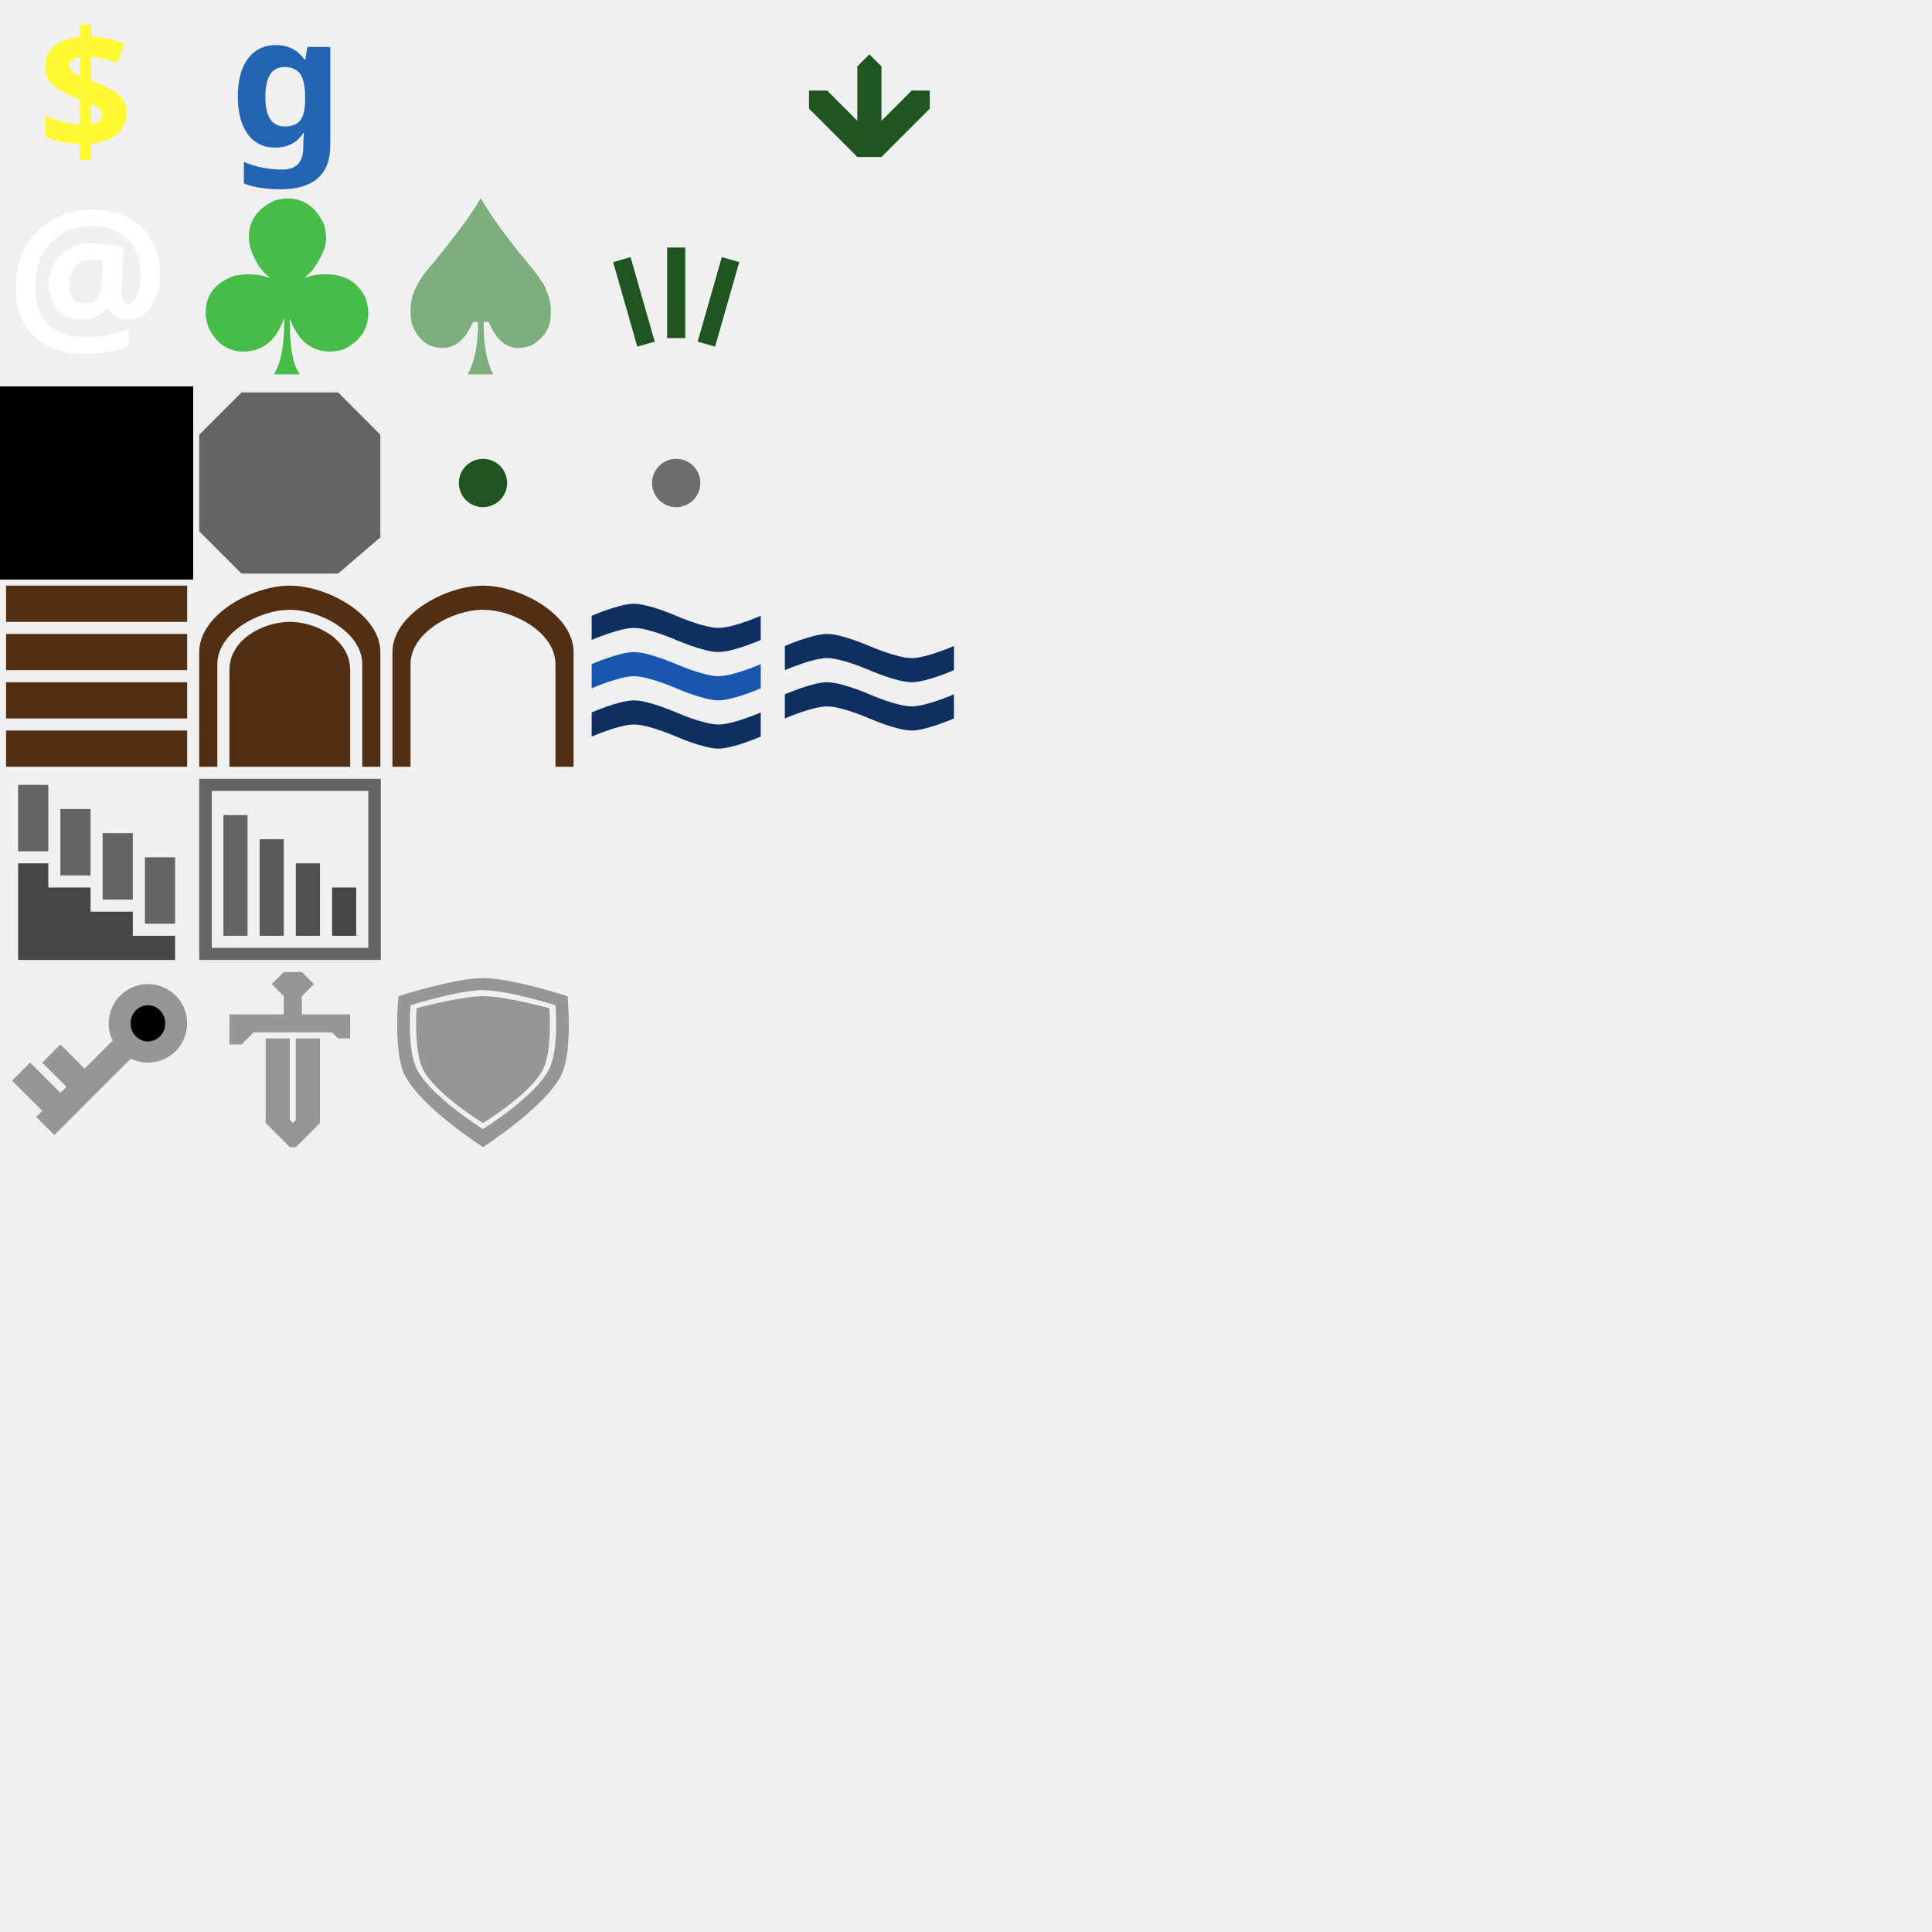
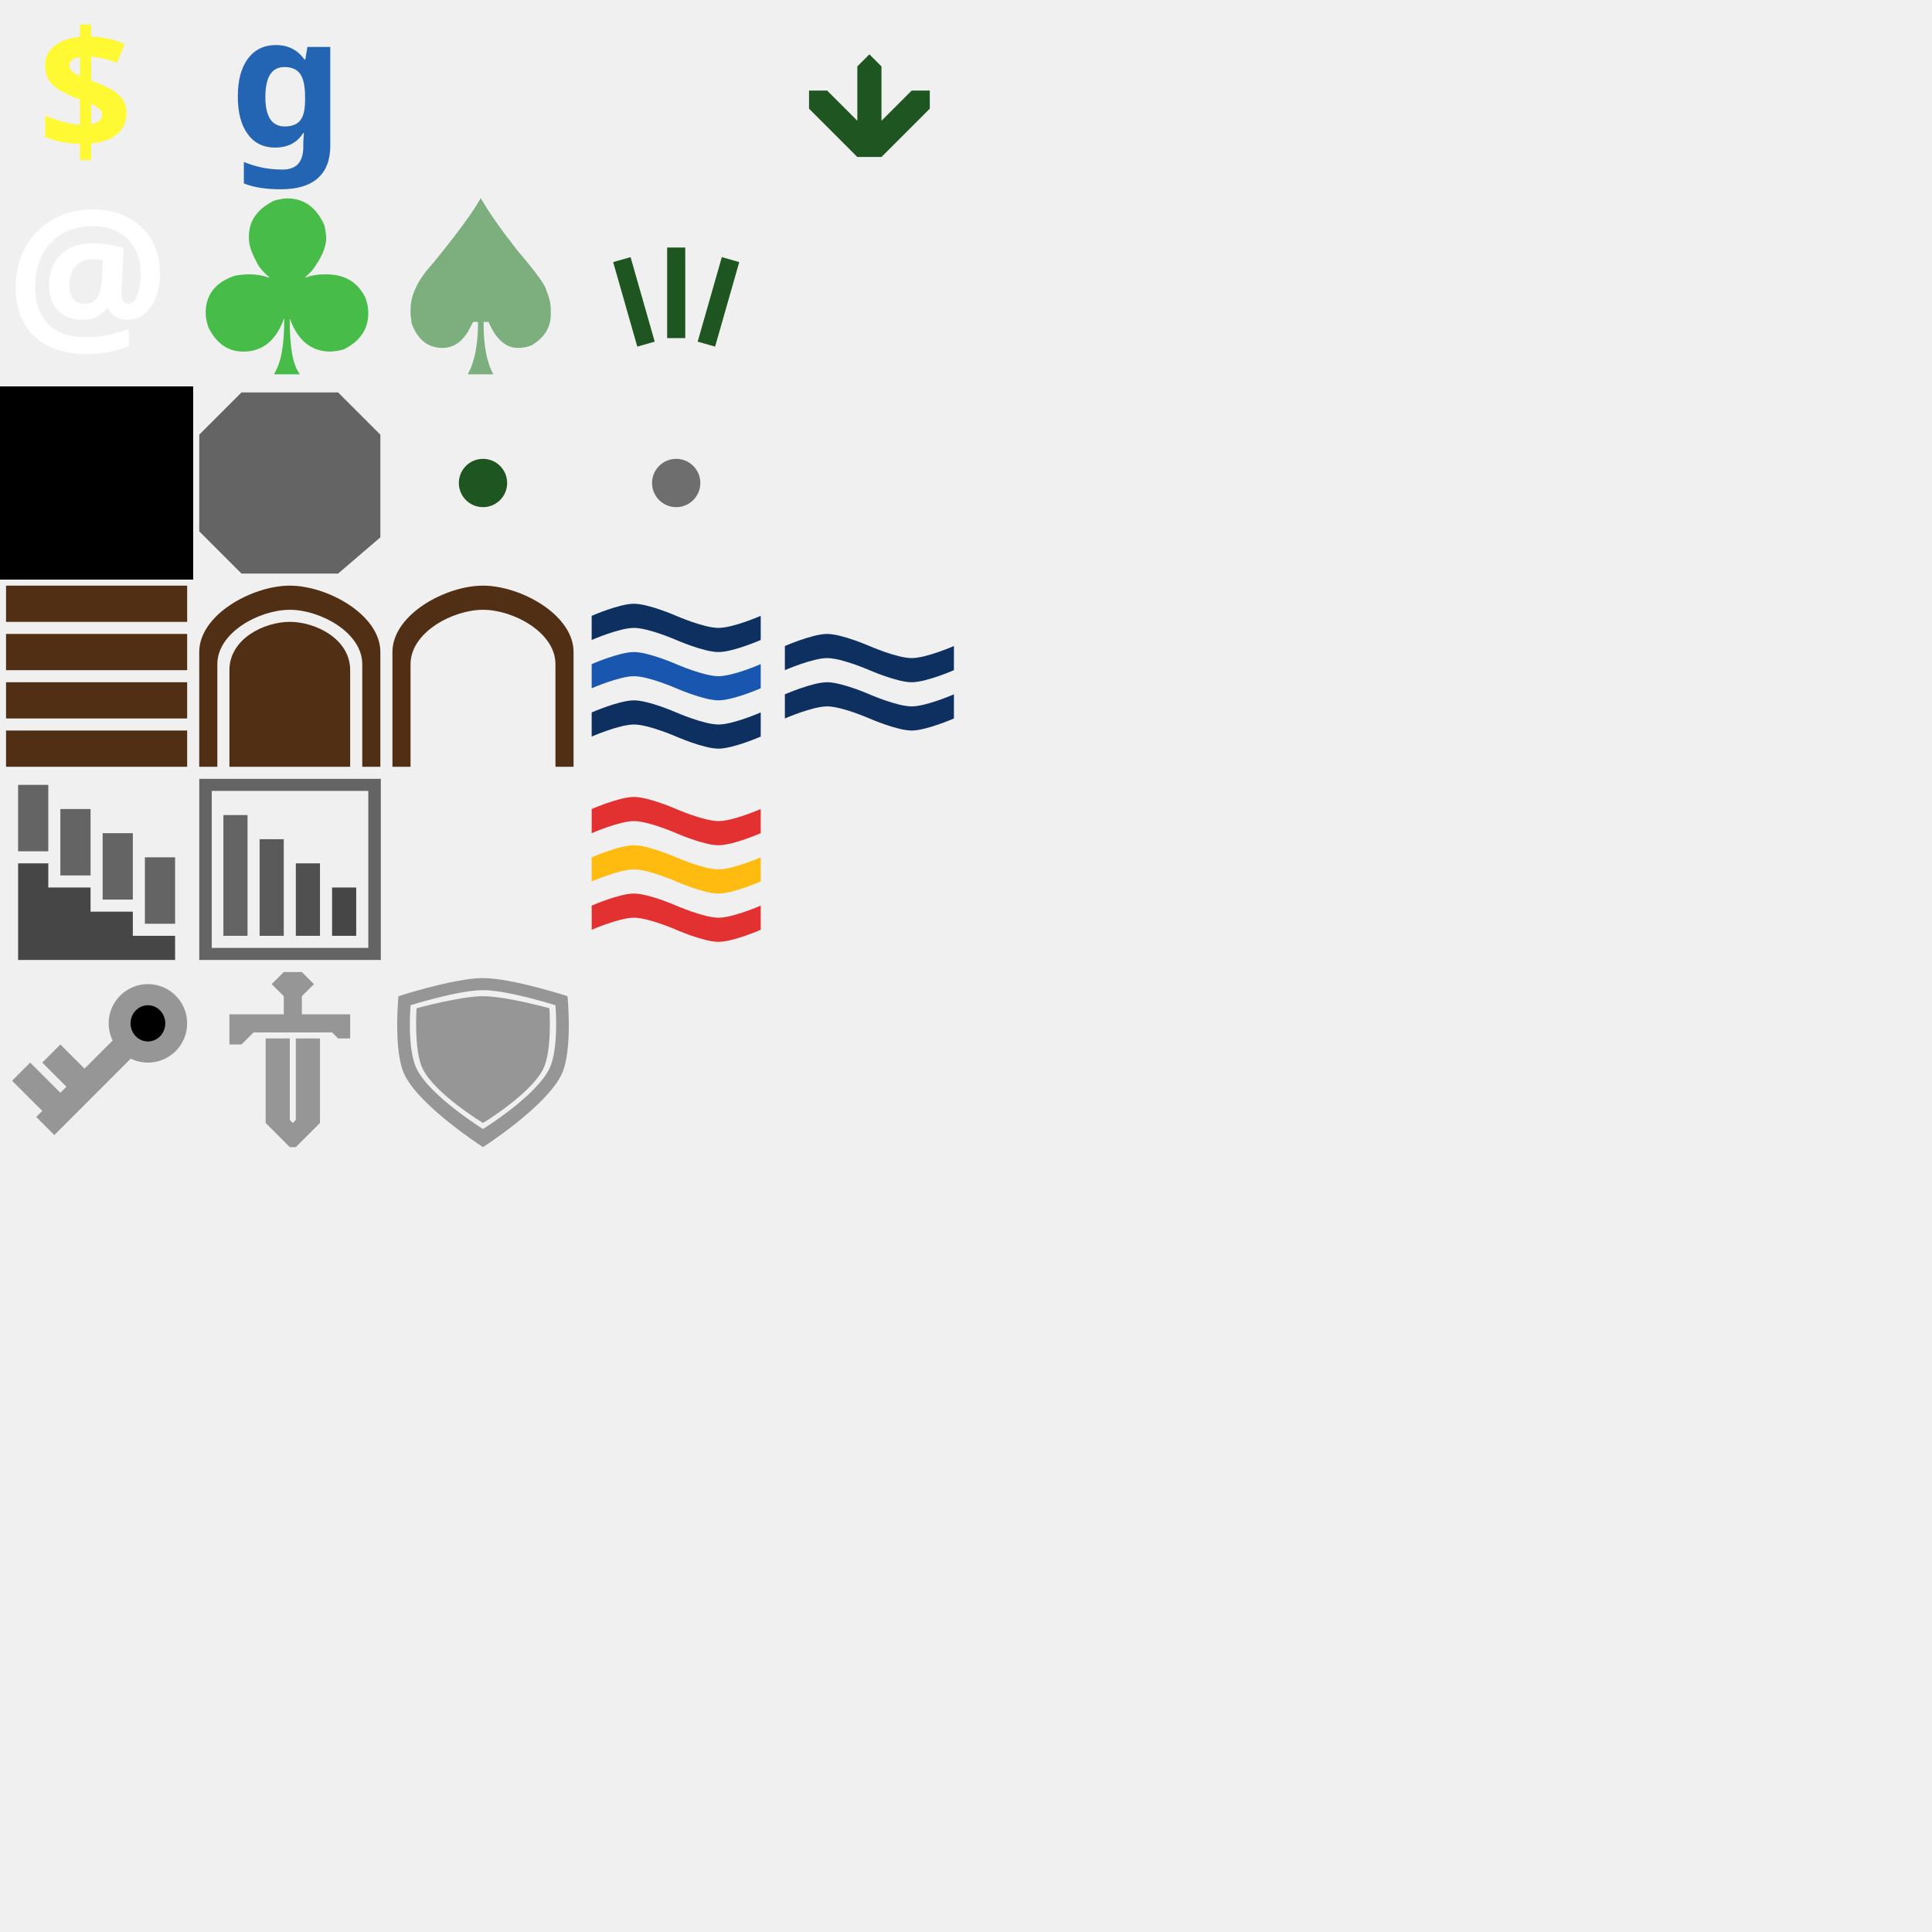
<svg xmlns="http://www.w3.org/2000/svg" width="320" height="320" viewBox="0 0 320 320" id="svg3336" version="1.1" enable-background="new">
  <defs id="defs3338" />
  <g id="layer1" transform="translate(0,-732.3622)" style="">
    <text xml:space="preserve" style="font-style:normal;font-variant:normal;font-weight:bold;font-stretch:normal;line-height:0%;font-family:sans-serif;-inkscape-font-specification:'sans-serif, Bold';text-align:start;letter-spacing:0px;word-spacing:0px;writing-mode:lr-tb;text-anchor:start;fill:#ffffff;fill-opacity:1;stroke:none;stroke-width:1px;stroke-linecap:butt;stroke-linejoin:miter;stroke-opacity:0.377" x="1.095" y="788.485" id="text4251">
      <tspan id="tspan4253" x="1.095" y="788.485" style="font-size:30px;line-height:1.25">@</tspan>
    </text>
    <rect style="fill:#000000;fill-opacity:1" id="rect3346-1-7" width="32" height="32" x="0" y="796.362" />
    <text xml:space="preserve" style="font-style:normal;font-variant:normal;font-weight:bold;font-stretch:normal;line-height:0%;font-family:sans-serif;-inkscape-font-specification:'sans-serif, Bold';text-align:start;letter-spacing:0px;word-spacing:0px;writing-mode:lr-tb;text-anchor:start;fill:#ffffff;fill-opacity:1;stroke:#000000;stroke-width:1px;stroke-linecap:butt;stroke-linejoin:miter;stroke-opacity:0.377" x="33.095" y="788.485" id="text4251-0">
      <tspan id="tspan4253-7" x="33.095" y="788.485" style="font-size:30px;line-height:1.25"> </tspan>
    </text>
    <text xml:space="preserve" style="font-style:normal;font-variant:normal;font-weight:bold;font-stretch:normal;line-height:0%;font-family:sans-serif;-inkscape-font-specification:'sans-serif, Bold';text-align:start;letter-spacing:0px;word-spacing:0px;writing-mode:lr-tb;text-anchor:start;fill:#47bc49;fill-opacity:1;stroke:none;stroke-width:1px;stroke-linecap:butt;stroke-linejoin:miter;stroke-opacity:0.377" x="29.613" y="794.362" id="text4251-7">
      <tspan id="tspan4253-75" x="29.613" y="794.362" style="font-size:40px;line-height:1.25">♣</tspan>
    </text>
    <text xml:space="preserve" style="font-style:normal;font-variant:normal;font-weight:bold;font-stretch:normal;line-height:0%;font-family:sans-serif;-inkscape-font-specification:'sans-serif, Bold';text-align:start;letter-spacing:0px;word-spacing:0px;writing-mode:lr-tb;text-anchor:start;fill:#7daf7e;fill-opacity:1;stroke:none;stroke-width:1px;stroke-linecap:butt;stroke-linejoin:miter;stroke-opacity:0.377" x="61.691" y="794.362" id="text4251-7-5">
      <tspan id="tspan4253-75-7" x="61.691" y="794.362" style="font-size:40px;line-height:1.25">♠</tspan>
    </text>
    <ellipse style="fill:#1f5520;fill-opacity:1;fill-rule:evenodd;stroke:none;stroke-opacity:0.377" id="path4815" cx="80" cy="812.362" rx="4" ry="4" />
    <ellipse style="fill:#6e6e6e;fill-opacity:1;fill-rule:evenodd;stroke:none;stroke-opacity:0.377" id="path4815-0" cx="112" cy="812.362" rx="4" ry="4" />
    <path style="fill:#646464;fill-rule:evenodd;stroke:none;stroke-width:1px;stroke-linecap:butt;stroke-linejoin:miter;stroke-opacity:1;fill-opacity:1" d="m 33,804.362 0,16 7,7 16,0 7,-6 0,-17 -7,-7 -16,0 z" id="path4835" />
    <rect style="fill:#512f15;fill-opacity:1;fill-rule:evenodd;stroke:none;stroke-opacity:0.377" id="rect4852" width="30" height="6" x="1" y="829.362" />
    <rect style="fill:#512f15;fill-opacity:1;fill-rule:evenodd;stroke:none;stroke-opacity:0.377" id="rect4852-1" width="30" height="6" x="1" y="837.362" />
    <rect style="fill:#512f15;fill-opacity:1;fill-rule:evenodd;stroke:none;stroke-opacity:0.377" id="rect4852-0" width="30" height="6" x="1" y="845.362" />
    <rect style="fill:#512f15;fill-opacity:1;fill-rule:evenodd;stroke:none;stroke-opacity:0.377" id="rect4852-12" width="30" height="6" x="1" y="853.362" />
    <path style="fill:#1f5520;fill-opacity:1;fill-rule:evenodd;stroke:none;stroke-width:1px;stroke-linecap:butt;stroke-linejoin:miter;stroke-opacity:1" d="m 146,758.362 8,-8 0,-3 -3,0 -5,5 0,-9 -2,-2 -2,2 0,9 -5,-5 -3,0 0,3 8,8" id="path4992" />
    <path style="fill:#0e3061;fill-opacity:1;fill-rule:evenodd;stroke:none;stroke-width:1px;stroke-linecap:butt;stroke-linejoin:miter;stroke-opacity:1" d="m 98,834.362 c 0,0 4.573,-2 7,-2 2.427,0 7,2 7,2 0,0 4.573,2 7,2 2.427,0 7,-2 7,-2 l 0,4 c 0,0 -4.573,2 -7,2 -2.427,0 -7,-2 -7,-2 0,0 -4.573,-2 -7,-2 -2.427,0 -7,2 -7,2 z" id="path5098" />
    <path style="fill:#1856b0;fill-opacity:1;fill-rule:evenodd;stroke:none;stroke-width:1px;stroke-linecap:butt;stroke-linejoin:miter;stroke-opacity:1" d="m 98,842.362 c 0,0 4.573,-2 7,-2 2.427,0 7,2 7,2 0,0 4.573,2 7,2 2.427,0 7,-2 7,-2 l 0,4 c 0,0 -4.573,2 -7,2 -2.427,0 -7,-2 -7,-2 0,0 -4.573,-2 -7,-2 -2.427,0 -7,2 -7,2 z" id="path5098-6" />
    <path style="fill:#0e3061;fill-opacity:1;fill-rule:evenodd;stroke:none;stroke-width:1px;stroke-linecap:butt;stroke-linejoin:miter;stroke-opacity:1" d="m 98,850.362 c 0,0 4.573,-2 7,-2 2.427,0 7,2 7,2 0,0 4.573,2 7,2 2.427,0 7,-2 7,-2 l 0,4 c 0,0 -4.573,2 -7,2 -2.427,0 -7,-2 -7,-2 0,0 -4.573,-2 -7,-2 -2.427,0 -7,2 -7,2 z" id="path5098-7" />
    <path style="fill:#0e3061;fill-opacity:1;fill-rule:evenodd;stroke:none;stroke-width:1px;stroke-linecap:butt;stroke-linejoin:miter;stroke-opacity:1" d="m 130,839.362 c 0,0 4.573,-2 7,-2 2.427,0 7,2 7,2 0,0 4.573,2 7,2 2.427,0 7,-2 7,-2 l 0,4 c 0,0 -4.573,2 -7,2 -2.427,0 -7,-2 -7,-2 0,0 -4.573,-2 -7,-2 -2.427,0 -7,2 -7,2 z" id="path5098-8" />
    <path style="fill:#0e3061;fill-opacity:1;fill-rule:evenodd;stroke:none;stroke-width:1px;stroke-linecap:butt;stroke-linejoin:miter;stroke-opacity:1" d="m 130,847.362 c 0,0 4.573,-2 7,-2 2.427,0 7,2 7,2 0,0 4.573,2 7,2 2.427,0 7,-2 7,-2 l 0,4 c 0,0 -4.573,2 -7,2 -2.427,0 -7,-2 -7,-2 0,0 -4.573,-2 -7,-2 -2.427,0 -7,2 -7,2 z" id="path5098-8-4" />
    <path style="fill:#512f15;fill-opacity:1;fill-rule:evenodd;stroke:none;stroke-width:1px;stroke-linecap:butt;stroke-linejoin:miter;stroke-opacity:1" d="m 33,859.362 0,-19 c 0,-6.2 8.8,-11 15,-11 6.2,0 15,4.8 15,11 l 0,19 -3,0 0,-17 c 0,-5.27 -7,-9 -12,-9 -5,0 -12,3.73 -12,9 l 0,17 z" id="path5187" />
    <path style="fill:#512f15;fill-opacity:1;fill-rule:evenodd;stroke:none;stroke-width:1px;stroke-linecap:butt;stroke-linejoin:miter;stroke-opacity:1" d="m 38,859.362 0,-16 c 0,-5.185 5.731,-8 10,-8 4.269,0 10,2.815 10,8 l 0,16 z" id="path5189" />
    <path style="fill:#512f15;fill-opacity:1;fill-rule:evenodd;stroke:none;stroke-width:1px;stroke-linecap:butt;stroke-linejoin:miter;stroke-opacity:1" d="m 65,859.362 0,-19 c 0,-6.2 8.8,-11 15,-11 6.2,0 15,4.8 15,11 l 0,19 -3,0 0,-17 c 0,-5.27 -7,-9 -12,-9 -5,0 -12,3.73 -12,9 l 0,17 z" id="path5187-7" />
    <path style="fill:none;fill-opacity:1;fill-rule:evenodd;stroke:#1f5520;stroke-width:3;stroke-linecap:butt;stroke-linejoin:miter;stroke-miterlimit:4;stroke-dasharray:none;stroke-opacity:1" d="m 107,789.362 -4,-14" id="path5224" />
    <path style="fill:none;fill-opacity:1;fill-rule:evenodd;stroke:#1f5520;stroke-width:3;stroke-linecap:butt;stroke-linejoin:miter;stroke-miterlimit:4;stroke-dasharray:none;stroke-opacity:1" d="m 117,789.362 4,-14" id="path5224-2" />
    <path style="fill:none;fill-opacity:1;fill-rule:evenodd;stroke:#1f5520;stroke-width:3;stroke-linecap:butt;stroke-linejoin:miter;stroke-miterlimit:4;stroke-dasharray:none;stroke-opacity:1" d="m 112,788.362 0,-15" id="path5224-2-9" />
    <path style="fill:#646464;fill-opacity:1;fill-rule:evenodd;stroke:none;stroke-width:3;stroke-linecap:butt;stroke-miterlimit:4;stroke-dasharray:none;stroke-opacity:1" d="m 33,861.362 0,30 30.074,0 0,-30 -30.074,0 z m 2.074,2 25.926,0 0,26 -25.926,0 0,-26 z" id="rect5256" />
    <rect style="fill:#646464;fill-opacity:1;fill-rule:evenodd;stroke:none;stroke-width:3;stroke-linecap:butt;stroke-miterlimit:4;stroke-dasharray:none;stroke-opacity:1" id="rect5261" width="4" height="20" x="37" y="867.362" />
    <rect style="fill:#5a5a5a;fill-opacity:1;fill-rule:evenodd;stroke:none;stroke-width:3;stroke-linecap:butt;stroke-miterlimit:4;stroke-dasharray:none;stroke-opacity:1" id="rect5263" width="4" height="16" x="43" y="871.362" />
    <rect style="fill:#505050;fill-opacity:1;fill-rule:evenodd;stroke:none;stroke-width:3;stroke-linecap:butt;stroke-miterlimit:4;stroke-dasharray:none;stroke-opacity:1" id="rect5263-7" width="4" height="12" x="49" y="875.362" />
    <rect style="fill:#464646;fill-opacity:1;fill-rule:evenodd;stroke:none;stroke-width:3;stroke-linecap:butt;stroke-miterlimit:4;stroke-dasharray:none;stroke-opacity:1" id="rect5263-7-8" width="4" height="8" x="55" y="879.362" />
    <rect style="fill:#646464;fill-opacity:1;fill-rule:evenodd;stroke:none;stroke-width:3;stroke-linecap:butt;stroke-miterlimit:4;stroke-dasharray:none;stroke-opacity:1" id="rect5261-3" width="5" height="11" x="3" y="862.362" />
    <rect style="fill:#646464;fill-opacity:1;fill-rule:evenodd;stroke:none;stroke-width:3;stroke-linecap:butt;stroke-miterlimit:4;stroke-dasharray:none;stroke-opacity:1" id="rect5261-3-6" width="5" height="11" x="10" y="866.362" />
    <rect style="fill:#646464;fill-opacity:1;fill-rule:evenodd;stroke:none;stroke-width:3;stroke-linecap:butt;stroke-miterlimit:4;stroke-dasharray:none;stroke-opacity:1" id="rect5261-3-8" width="5" height="11" x="17" y="870.362" />
    <rect style="fill:#646464;fill-opacity:1;fill-rule:evenodd;stroke:none;stroke-width:3;stroke-linecap:butt;stroke-miterlimit:4;stroke-dasharray:none;stroke-opacity:1" id="rect5261-3-4" width="5" height="11" x="24" y="874.362" />
    <path style="fill:#464646;fill-opacity:1;fill-rule:evenodd;stroke:none;stroke-width:1px;stroke-linecap:butt;stroke-linejoin:miter;stroke-opacity:1" d="m 29,887.362 0,4 -26,0 0,-16 5,0 0,4 7,0 0,4 7,0 0,4 z" id="path5365" />
    <text xml:space="preserve" style="font-style:normal;font-variant:normal;font-weight:bold;font-stretch:normal;line-height:0%;font-family:sans-serif;-inkscape-font-specification:'sans-serif, Bold';text-align:start;letter-spacing:0px;word-spacing:0px;writing-mode:lr-tb;text-anchor:start;fill:#fff934;fill-opacity:1;stroke:none;stroke-width:1px;stroke-linecap:butt;stroke-linejoin:miter;stroke-opacity:0.377" x="6.294" y="757.281" id="text4251-3">
      <tspan id="tspan4253-3" x="6.294" y="757.281" style="font-size:27.5px;line-height:1.25">$</tspan>
    </text>
    <text xml:space="preserve" style="font-style:normal;font-variant:normal;font-weight:bold;font-stretch:normal;line-height:0%;font-family:sans-serif;-inkscape-font-specification:'sans-serif, Bold';text-align:start;letter-spacing:0px;word-spacing:0px;writing-mode:lr-tb;text-anchor:start;fill:#2365b3;fill-opacity:1;stroke:none;stroke-width:1px;stroke-linecap:butt;stroke-linejoin:miter;stroke-opacity:0.377" x="38.045" y="756.511" id="text4251-36">
      <tspan id="tspan4253-753" x="38.045" y="756.511" style="font-size:30px;line-height:1.25;fill:#2365b3;fill-opacity:1">g</tspan>
    </text>
    <path style="opacity:1;fill:#969696;fill-opacity:1;fill-rule:evenodd;stroke:none;stroke-width:4;stroke-linecap:butt;stroke-miterlimit:4;stroke-dasharray:none;stroke-opacity:1" d="m 19,904.362 -5,5 -4,-4 -3,3 4,4 -1,1 -5,-5 -3,3 5,5 -1,1 3,3 13,-13 z" id="rect4236" />
    <path style="fill:#969696;fill-opacity:1;fill-rule:evenodd;stroke:none;stroke-width:1px;stroke-linecap:butt;stroke-linejoin:miter;stroke-opacity:1" d="m 47,161 -2,2 2,2 0,3 -9,0 0,5 2,0 2,-2 13,0 1,1 2,0 0,-4 -8,0 0,-3 2,-2 -2,-2 z m -3,11 0,14 4,4 1,0 4,-4 0,-14 -4,0 0,13.5 -0.5,0.5 -0.5,-0.5 0,-13.5 z" transform="translate(0,732.3622)" id="path4284" />
    <ellipse style="opacity:1;fill:#969696;fill-opacity:1;fill-rule:evenodd;stroke:none;stroke-width:4;stroke-linecap:butt;stroke-miterlimit:4;stroke-dasharray:none;stroke-opacity:1" id="path4309" cx="24.5" cy="901.862" rx="6.5" ry="6.5" />
    <ellipse style="opacity:1;fill:#000000;fill-opacity:1;fill-rule:evenodd;stroke:none;stroke-width:4;stroke-linecap:butt;stroke-miterlimit:4;stroke-dasharray:none;stroke-opacity:1" id="path4318" cx="24.5" cy="901.862" rx="2.875" ry="3" />
    <path style="fill:#969696;fill-opacity:1;stroke:none;stroke-width:1px;stroke-linecap:butt;stroke-linejoin:miter;stroke-opacity:1" d="M 80 162 C 75.227 162 66 165 66 165 C 66 165 65.105 174.089 67 178 C 69.571 183.307 80 190 80 190 C 80 190 90.429 183.307 93 178 C 94.895 174.089 94 165 94 165 C 94 165 84.773 162 80 162 z M 80 164 C 84.091 164 92 166.5 92 166.5 C 92 166.5 92.624 173.648 91 177 C 88.797 181.549 80 187 80 187 C 80 187 71.203 181.549 69 177 C 67.376 173.648 68 166.5 68 166.5 C 68 166.5 75.909 164 80 164 z " transform="translate(0,732.3622)" id="path864" />
    <path style="fill:#969696;fill-opacity:1;stroke:none;stroke-width:0.786px;stroke-linecap:butt;stroke-linejoin:miter;stroke-opacity:1" d="m 69,899.362 c 0,0 7.25,-2 11,-2 3.75,0 11,2 11,2 0,0 0.489,6.927 -1,10 -2.02,4.17 -10,9 -10,9 0,0 -7.98,-4.83 -10,-9 -1.489,-3.073 -1,-10 -1,-10" id="path864-1" />
+     <path style="fill:#e33030;fill-opacity:1;fill-rule:evenodd;stroke:none;stroke-width:1px;stroke-linecap:butt;stroke-linejoin:miter;stroke-opacity:1" d="m 98,866.362 c 0,0 4.573,-2 7,-2 2.427,0 7,2 7,2 0,0 4.573,2 7,2 2.427,0 7,-2 7,-2 v 4 c 0,0 -4.573,2 -7,2 -2.427,0 -7,-2 -7,-2 0,0 -4.573,-2 -7,-2 -2.427,0 -7,2 -7,2 z" id="path5098-1" />
+     <path style="fill:#ffbb0f;fill-opacity:1;fill-rule:evenodd;stroke:none;stroke-width:1px;stroke-linecap:butt;stroke-linejoin:miter;stroke-opacity:1" d="m 98,874.362 c 0,0 4.573,-2 7,-2 2.427,0 7,2 7,2 0,0 4.573,2 7,2 2.427,0 7,-2 7,-2 v 4 c 0,0 -4.573,2 -7,2 -2.427,0 -7,-2 -7,-2 0,0 -4.573,-2 -7,-2 -2.427,0 -7,2 -7,2 z" id="path5098-6-4" />
+     <path style="fill:#e33030;fill-opacity:1;fill-rule:evenodd;stroke:none;stroke-width:1px;stroke-linecap:butt;stroke-linejoin:miter;stroke-opacity:1" d="m 98,882.362 c 0,0 4.573,-2 7,-2 2.427,0 7,2 7,2 0,0 4.573,2 7,2 2.427,0 7,-2 7,-2 v 4 c 0,0 -4.573,2 -7,2 -2.427,0 -7,-2 -7,-2 0,0 -4.573,-2 -7,-2 -2.427,0 -7,2 -7,2 z" id="path5098-7-9" />
  </g>
  <g id="layer2" style="opacity:1;" />
</svg>
